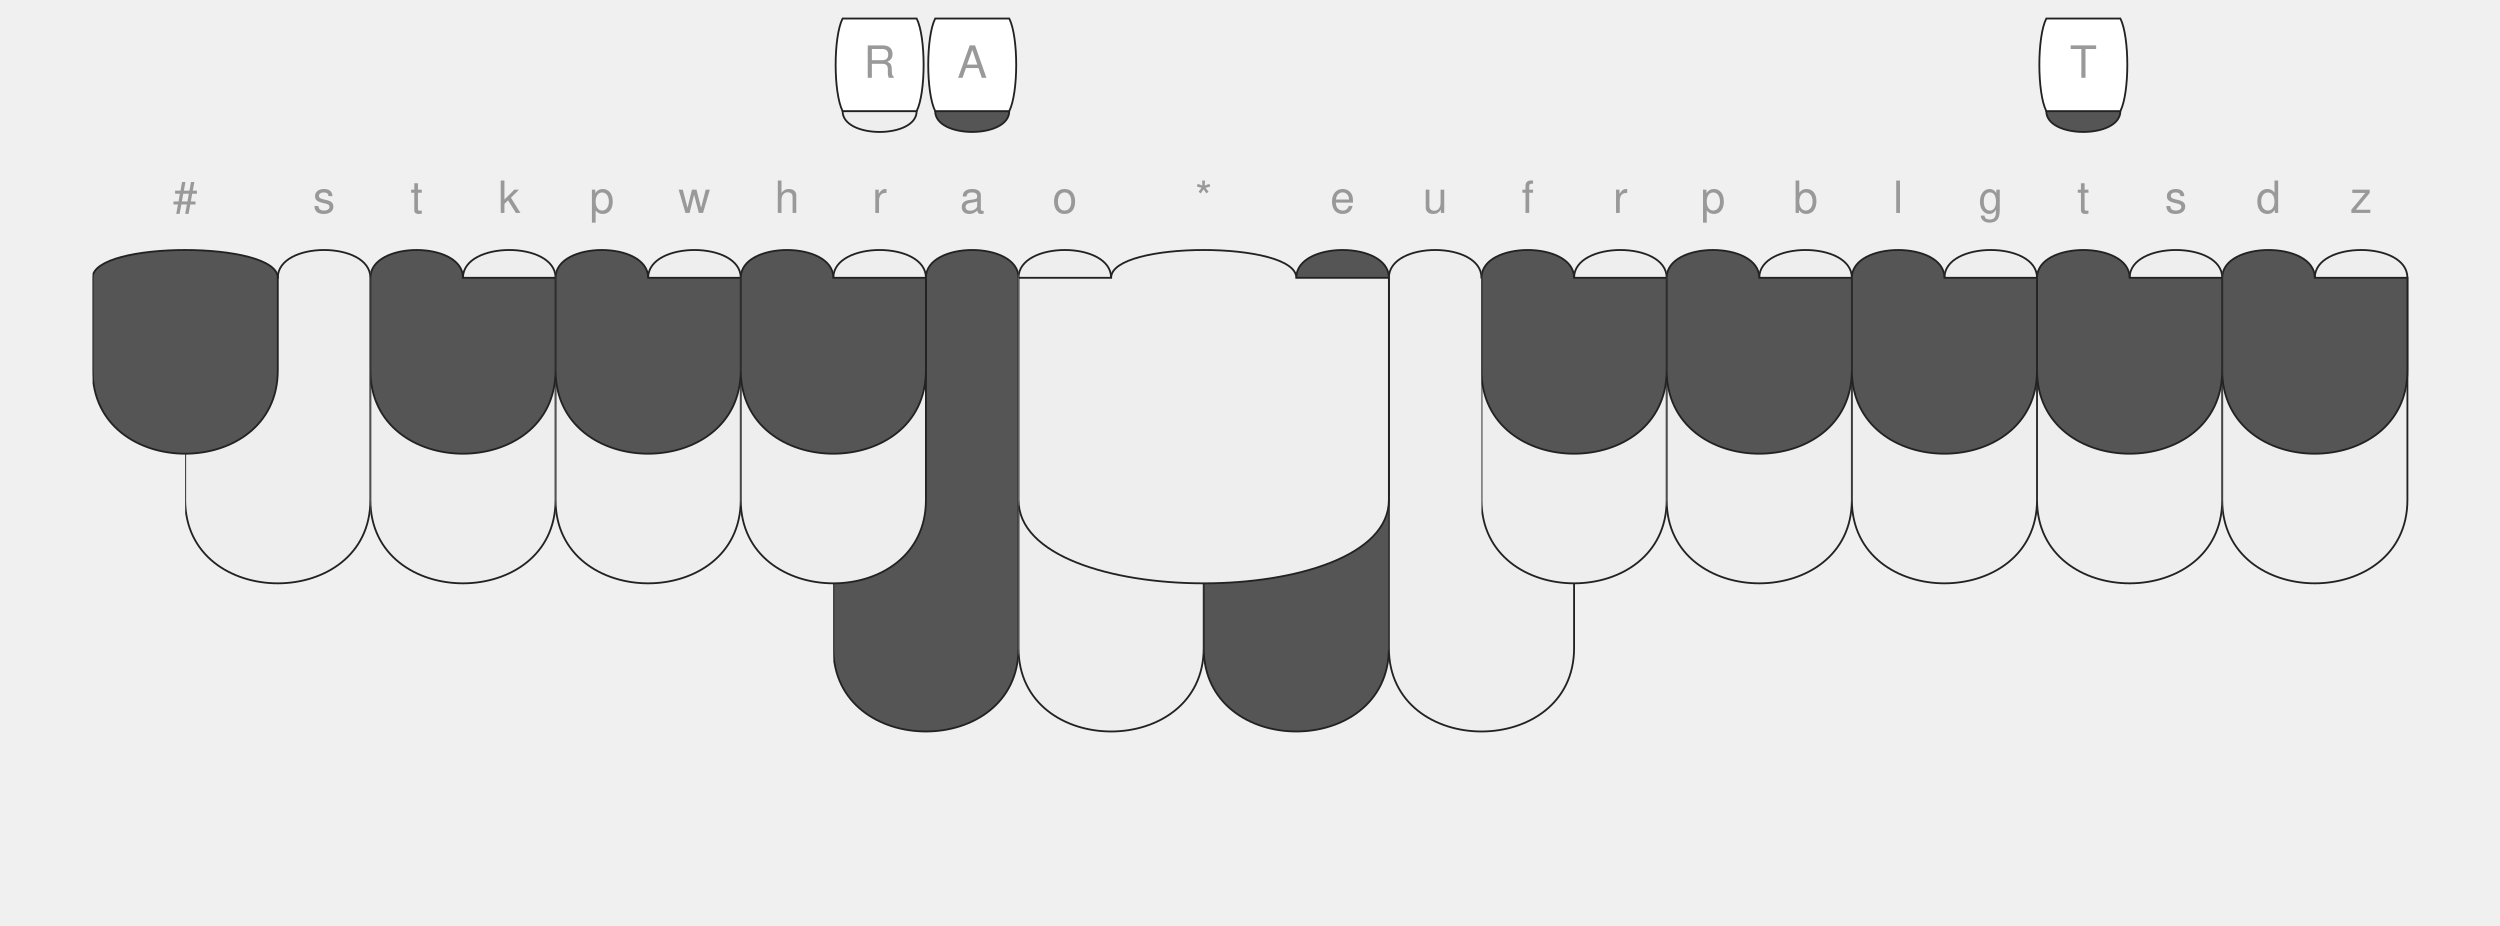
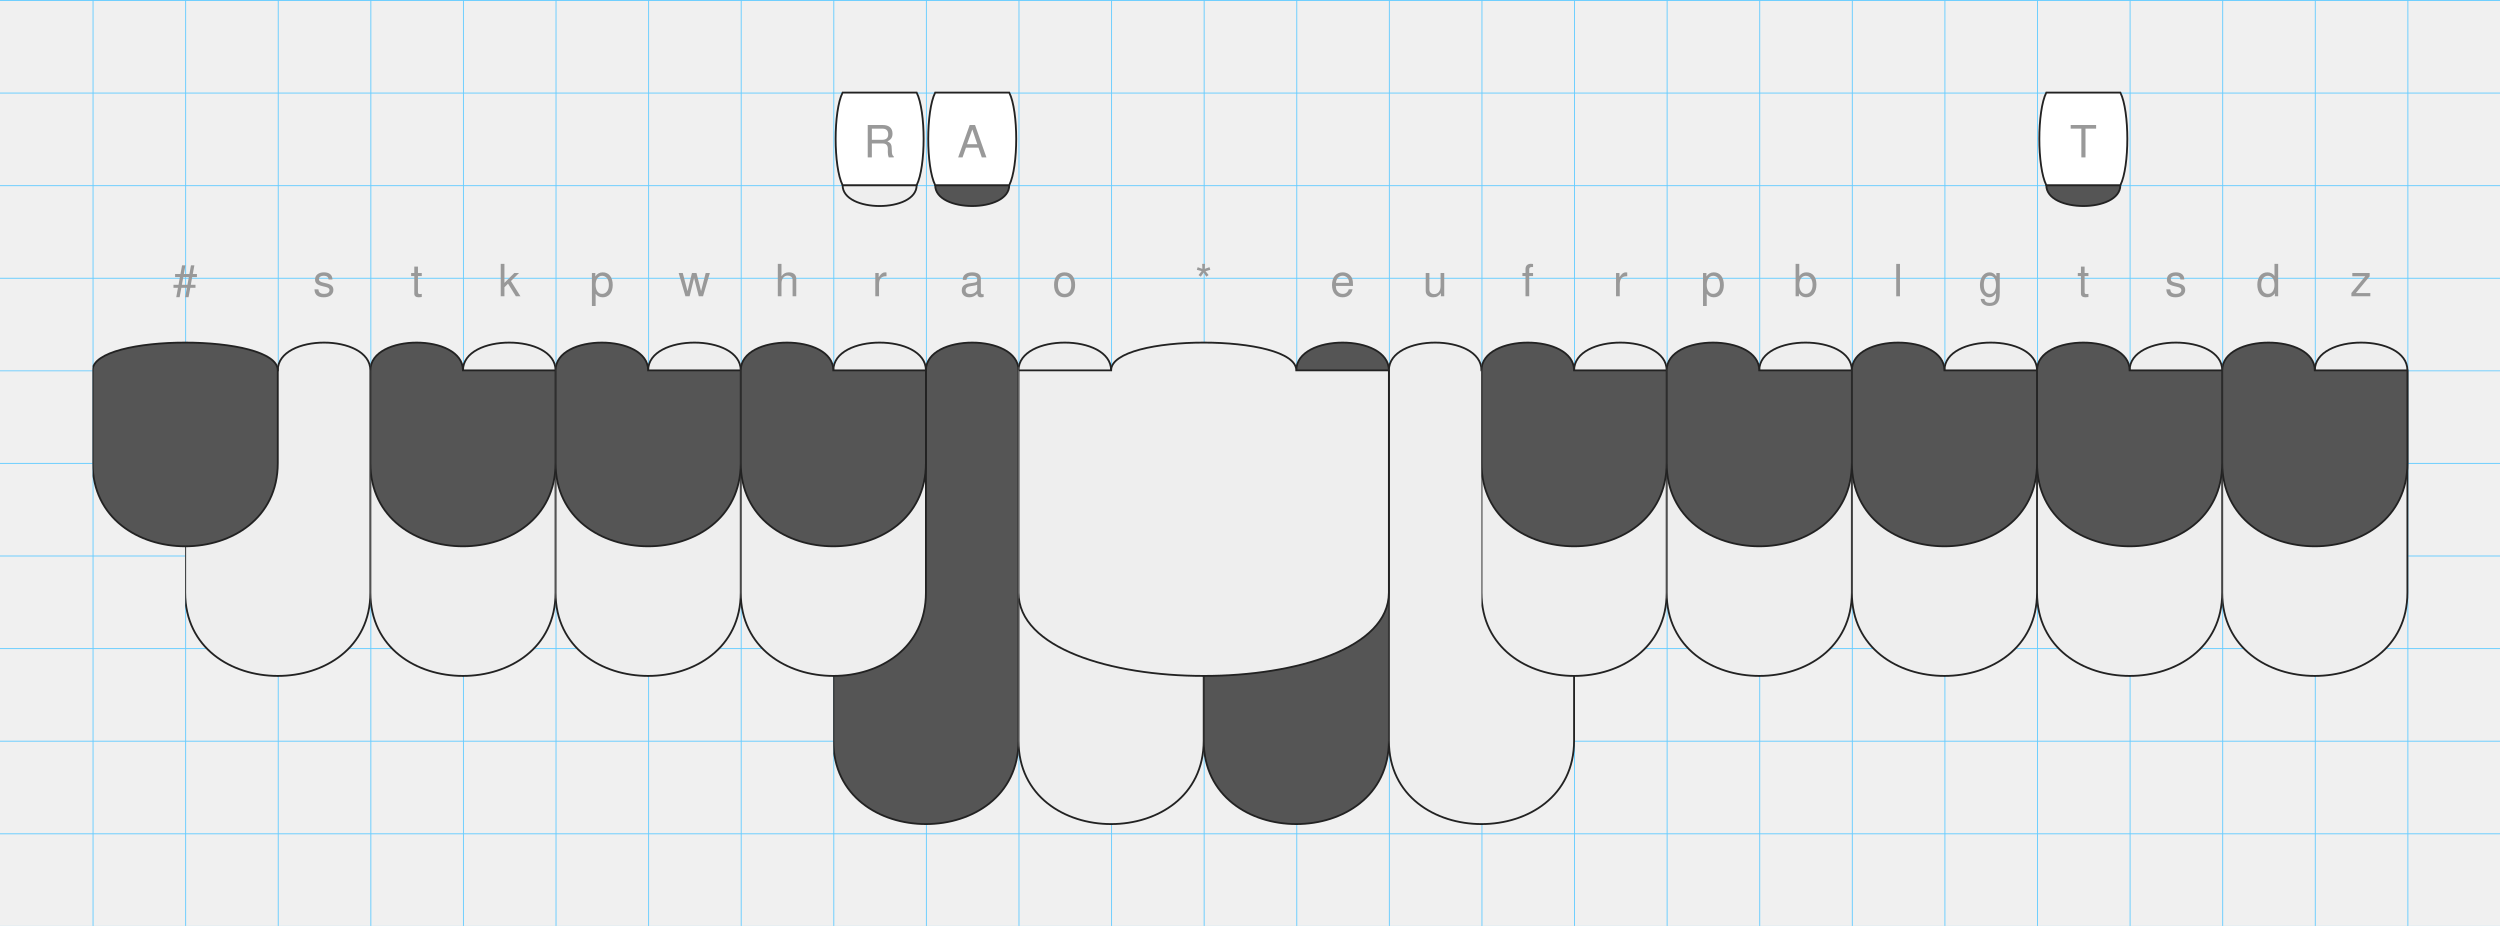
<svg xmlns="http://www.w3.org/2000/svg" xmlns:xlink="http://www.w3.org/1999/xlink" version="1.1" baseProfile="full" viewBox="0 0 1350 500">
  <style type="text/css">
-     .stroked {
+     .rule-line {
+   stroke-width: 1;
+   stroke: #66CCFF;
+ }
+ 
+ .stroked {
  stroke-width: 1;
  stroke: #222;
}

.darkFill {
  fill: #555;
}

.lightFill {
  fill: #eee;
}

.whiteFill {
  fill: #fff;
}

.buttonLabel {
  text-anchor: middle;
  text-transform: capitalize;
  font-family: Helvetica, Arial, sans-serif;
  font-size: 24px;
  fill: #999;
}

svg {
  /* border: 1px dotted white; */
}

  </style>
+   <symbol id="vertical-rule">
+     <path d="M0 0 V 10000" />
+   </symbol>
+   <use xlink:href="#vertical-rule" transform="translate(50)" class="rule-line" />
+   <use xlink:href="#vertical-rule" transform="translate(100)" class="rule-line" />
+   <use xlink:href="#vertical-rule" transform="translate(150)" class="rule-line" />
+   <use xlink:href="#vertical-rule" transform="translate(200)" class="rule-line" />
+   <use xlink:href="#vertical-rule" transform="translate(250)" class="rule-line" />
+   <use xlink:href="#vertical-rule" transform="translate(300)" class="rule-line" />
+   <use xlink:href="#vertical-rule" transform="translate(350)" class="rule-line" />
+   <use xlink:href="#vertical-rule" transform="translate(400)" class="rule-line" />
+   <use xlink:href="#vertical-rule" transform="translate(450)" class="rule-line" />
+   <use xlink:href="#vertical-rule" transform="translate(500)" class="rule-line" />
+   <use xlink:href="#vertical-rule" transform="translate(550)" class="rule-line" />
+   <use xlink:href="#vertical-rule" transform="translate(600)" class="rule-line" />
+   <use xlink:href="#vertical-rule" transform="translate(650)" class="rule-line" />
+   <use xlink:href="#vertical-rule" transform="translate(700)" class="rule-line" />
+   <use xlink:href="#vertical-rule" transform="translate(750)" class="rule-line" />
+   <use xlink:href="#vertical-rule" transform="translate(800)" class="rule-line" />
+   <use xlink:href="#vertical-rule" transform="translate(850)" class="rule-line" />
+   <use xlink:href="#vertical-rule" transform="translate(900)" class="rule-line" />
+   <use xlink:href="#vertical-rule" transform="translate(950)" class="rule-line" />
+   <use xlink:href="#vertical-rule" transform="translate(1000)" class="rule-line" />
+   <use xlink:href="#vertical-rule" transform="translate(1050)" class="rule-line" />
+   <use xlink:href="#vertical-rule" transform="translate(1100)" class="rule-line" />
+   <use xlink:href="#vertical-rule" transform="translate(1150)" class="rule-line" />
+   <use xlink:href="#vertical-rule" transform="translate(1200)" class="rule-line" />
+   <use xlink:href="#vertical-rule" transform="translate(1250)" class="rule-line" />
+   <use xlink:href="#vertical-rule" transform="translate(1300)" class="rule-line" />
+   <symbol id="horizontal-rule">
+     <path d="M0 0 H 10000" />
+   </symbol>
+   <use xlink:href="#horizontal-rule" transform="translate(0 0)" class="rule-line" />
+   <use xlink:href="#horizontal-rule" transform="translate(0 50)" class="rule-line" />
+   <use xlink:href="#horizontal-rule" transform="translate(0 100)" class="rule-line" />
+   <use xlink:href="#horizontal-rule" transform="translate(0 150)" class="rule-line" />
+   <use xlink:href="#horizontal-rule" transform="translate(0 200)" class="rule-line" />
+   <use xlink:href="#horizontal-rule" transform="translate(0 250)" class="rule-line" />
+   <use xlink:href="#horizontal-rule" transform="translate(0 300)" class="rule-line" />
+   <use xlink:href="#horizontal-rule" transform="translate(0 350)" class="rule-line" />
+   <use xlink:href="#horizontal-rule" transform="translate(0 400)" class="rule-line" />
+   <use xlink:href="#horizontal-rule" transform="translate(0 450)" class="rule-line" />
+   <use xlink:href="#horizontal-rule" transform="translate(0 500)" class="rule-line" />
  <symbol id="topRowPath">
    <path d="M 0.0 100 C 0.0 80.0 50.0 80.0 50.0 100 L 100.0 100 L 100.0 150 C 100.0 210.0 0.0 210.0 0.0 150 z" />
  </symbol>
  <symbol id="bottomRowPath">
    <path d="M 0.0 100 L 50.0 100 C 50.0 80.0 100.0 80.0 100.0 100 L 100.0 220 C 100.0 280.0 0.0 280.0 0.0 220 z" />
  </symbol>
  <symbol id="thumbFirstPath">
    <path d="M 0.0 100 L 50.0 100 C 50.0 80.0 100.0 80.0 100.0 100 L 100.0 300 C 100.0 360.0 0.0 360.0 0.0 300 z" />
  </symbol>
  <symbol id="thumbSecondPath">
    <path d="M 0.0 100 C 0.0 80.0 50.0 80.0 50.0 100 L 100.0 100 L 100.0 300 C 100.0 360.0 0.0 360.0 0.0 300 z" />
  </symbol>
  <symbol id="starKeyPath">
    <path d="M 0.0 100 L 50.0 100 C 50.0 80.0 150.0 80.0 150.0 100 L 200.0 100 L 200.0 220 C 200.0 280.0 0.0 280.0 0.0 220 z" />
  </symbol>
  <symbol id="numberKeyPath">
    <path d="M 0.0 100 C 0.0 80.0 100.0 80.0 100.0 100 L 100.0 150 C 100.0 210.0 0.0 210.0 0.0 150 z" />
  </symbol>
  <symbol id="matcher-width-1">
    <path d="M 5.0 100 L 45.0 100 C 45.0 115.0 5.0 115.0 5.0 100 z" />
  </symbol>
  <symbol id="matcher-width-2">
    <path d="M 5.0 100 L 95.0 100 C 95.0 115.0 5.0 115.0 5.0 100 z" />
  </symbol>
  <symbol id="span-width-1">
    <path d="M 5.0 100 L 45.0 100 C 50.0 110 50.0 140 45.0 150 L 5.0 150 C  0 140 0 110 5.0 100 z" />
  </symbol>
  <symbol id="span-width-2">
    <path d="M 5.0 100 L 95.0 100 C 100.0 110 100.0 140 95.0 150 L 5.0 150 C  0 140 0 110 5.0 100 z" />
  </symbol>
  <symbol id="span-width-3">
    <path d="M 5.0 100 L 145.0 100 C 150.0 110 150.0 140 145.0 150 L 5.0 150 C  0 140 0 110 5.0 100 z" />
  </symbol>
  <symbol id="span-width-4">
    <path d="M 5.0 100 L 195.0 100 C 200.0 110 200.0 140 195.0 150 L 5.0 150 C  0 140 0 110 5.0 100 z" />
  </symbol>
  <symbol id="span-width-5">
    <path d="M 5.0 100 L 245.0 100 C 250.0 110 250.0 140 245.0 150 L 5.0 150 C  0 140 0 110 5.0 100 z" />
  </symbol>
  <symbol id="span-width-6">
    <path d="M 5.0 100 L 295.0 100 C 300.0 110 300.0 140 295.0 150 L 5.0 150 C  0 140 0 110 5.0 100 z" />
  </symbol>
  <symbol id="span-width-7">
    <path d="M 5.0 100 L 345.0 100 C 350.0 110 350.0 140 345.0 150 L 5.0 150 C  0 140 0 110 5.0 100 z" />
  </symbol>
  <symbol id="span-width-8">
    <path d="M 5.0 100 L 395.0 100 C 400.0 110 400.0 140 395.0 150 L 5.0 150 C  0 140 0 110 5.0 100 z" />
  </symbol>
  <symbol id="span-width-9">
    <path d="M 5.0 100 L 445.0 100 C 450.0 110 450.0 140 445.0 150 L 5.0 150 C  0 140 0 110 5.0 100 z" />
  </symbol>
  <symbol id="span-width-10">
    <path d="M 5.0 100 L 495.0 100 C 500.0 110 500.0 140 495.0 150 L 5.0 150 C  0 140 0 110 5.0 100 z" />
  </symbol>
  <symbol id="span-width-11">
    <path d="M 5.0 100 L 545.0 100 C 550.0 110 550.0 140 545.0 150 L 5.0 150 C  0 140 0 110 5.0 100 z" />
  </symbol>
  <symbol id="span-width-12">
    <path d="M 5.0 100 L 595.0 100 C 600.0 110 600.0 140 595.0 150 L 5.0 150 C  0 140 0 110 5.0 100 z" />
  </symbol>
  <symbol id="span-width-13">
    <path d="M 5.0 100 L 645.0 100 C 650.0 110 650.0 140 645.0 150 L 5.0 150 C  0 140 0 110 5.0 100 z" />
  </symbol>
  <symbol id="span-width-14">
    <path d="M 5.0 100 L 695.0 100 C 700.0 110 700.0 140 695.0 150 L 5.0 150 C  0 140 0 110 5.0 100 z" />
  </symbol>
  <symbol id="span-width-15">
    <path d="M 5.0 100 L 745.0 100 C 750.0 110 750.0 140 745.0 150 L 5.0 150 C  0 140 0 110 5.0 100 z" />
  </symbol>
-   <g transform="translate(100)">
-     <use xlink:href="#thumbFirstPath" x="350.0" y="50" class="stroked darkFill" />
-     <use xlink:href="#thumbSecondPath" x="450.0" y="50" class="stroked lightFill" />
-     <use xlink:href="#thumbFirstPath" x="550.0" y="50" class="stroked darkFill" />
-     <use xlink:href="#thumbSecondPath" x="650.0" y="50" class="stroked lightFill" />
-     <use xlink:href="#bottomRowPath" x="0" y="50" class="stroked lightFill" />
-     <use xlink:href="#bottomRowPath" x="100" y="50" class="stroked lightFill" />
-     <use xlink:href="#bottomRowPath" x="200" y="50" class="stroked lightFill" />
-     <use xlink:href="#bottomRowPath" x="300" y="50" class="stroked lightFill" />
-     <use xlink:href="#starKeyPath" x="450.0" y="50" class="stroked lightFill" />
-     <use xlink:href="#bottomRowPath" x="700" y="50" class="stroked lightFill" />
-     <use xlink:href="#bottomRowPath" x="800" y="50" class="stroked lightFill" />
-     <use xlink:href="#bottomRowPath" x="900" y="50" class="stroked lightFill" />
-     <use xlink:href="#bottomRowPath" x="1000" y="50" class="stroked lightFill" />
-     <use xlink:href="#bottomRowPath" x="1100" y="50" class="stroked lightFill" />
-     <use xlink:href="#numberKeyPath" x="-50.0" y="50" class="stroked darkFill" />
-     <use xlink:href="#topRowPath" x="100" y="50" class="stroked darkFill" />
-     <use xlink:href="#topRowPath" x="200" y="50" class="stroked darkFill" />
-     <use xlink:href="#topRowPath" x="300" y="50" class="stroked darkFill" />
-     <use xlink:href="#topRowPath" x="700" y="50" class="stroked darkFill" />
-     <use xlink:href="#topRowPath" x="800" y="50" class="stroked darkFill" />
-     <use xlink:href="#topRowPath" x="900" y="50" class="stroked darkFill" />
-     <use xlink:href="#topRowPath" x="1000" y="50" class="stroked darkFill" />
-     <use xlink:href="#topRowPath" x="1100" y="50" class="stroked darkFill" />
-     <text class="buttonLabel" y="115" x="0">
+   <g transform="translate(100 0)">
+     <use xlink:href="#thumbFirstPath" x="350.0" y="100" class="stroked darkFill" />
+     <use xlink:href="#thumbSecondPath" x="450.0" y="100" class="stroked lightFill" />
+     <use xlink:href="#thumbFirstPath" x="550.0" y="100" class="stroked darkFill" />
+     <use xlink:href="#thumbSecondPath" x="650.0" y="100" class="stroked lightFill" />
+     <use xlink:href="#bottomRowPath" x="0" y="100" class="stroked lightFill" />
+     <use xlink:href="#bottomRowPath" x="100" y="100" class="stroked lightFill" />
+     <use xlink:href="#bottomRowPath" x="200" y="100" class="stroked lightFill" />
+     <use xlink:href="#bottomRowPath" x="300" y="100" class="stroked lightFill" />
+     <use xlink:href="#starKeyPath" x="450.0" y="100" class="stroked lightFill" />
+     <use xlink:href="#bottomRowPath" x="700" y="100" class="stroked lightFill" />
+     <use xlink:href="#bottomRowPath" x="800" y="100" class="stroked lightFill" />
+     <use xlink:href="#bottomRowPath" x="900" y="100" class="stroked lightFill" />
+     <use xlink:href="#bottomRowPath" x="1000" y="100" class="stroked lightFill" />
+     <use xlink:href="#bottomRowPath" x="1100" y="100" class="stroked lightFill" />
+     <use xlink:href="#numberKeyPath" x="-50.0" y="100" class="stroked darkFill" />
+     <use xlink:href="#topRowPath" x="100" y="100" class="stroked darkFill" />
+     <use xlink:href="#topRowPath" x="200" y="100" class="stroked darkFill" />
+     <use xlink:href="#topRowPath" x="300" y="100" class="stroked darkFill" />
+     <use xlink:href="#topRowPath" x="700" y="100" class="stroked darkFill" />
+     <use xlink:href="#topRowPath" x="800" y="100" class="stroked darkFill" />
+     <use xlink:href="#topRowPath" x="900" y="100" class="stroked darkFill" />
+     <use xlink:href="#topRowPath" x="1000" y="100" class="stroked darkFill" />
+     <use xlink:href="#topRowPath" x="1100" y="100" class="stroked darkFill" />
+     <text class="buttonLabel" y="160" x="0">
      <tspan>#</tspan>
    </text>
-     <text class="buttonLabel" y="115" x="75">
+     <text class="buttonLabel" y="160" x="75">
      <tspan>s</tspan>
    </text>
-     <text class="buttonLabel" y="115" x="125">
+     <text class="buttonLabel" y="160" x="125">
      <tspan>t</tspan>
    </text>
-     <text class="buttonLabel" y="115" x="175">
+     <text class="buttonLabel" y="160" x="175">
      <tspan>k</tspan>
    </text>
-     <text class="buttonLabel" y="115" x="225">
+     <text class="buttonLabel" y="160" x="225">
      <tspan>p</tspan>
    </text>
-     <text class="buttonLabel" y="115" x="275">
+     <text class="buttonLabel" y="160" x="275">
      <tspan>w</tspan>
    </text>
-     <text class="buttonLabel" y="115" x="325">
+     <text class="buttonLabel" y="160" x="325">
      <tspan>h</tspan>
    </text>
-     <text class="buttonLabel" y="115" x="375">
+     <text class="buttonLabel" y="160" x="375">
      <tspan>r</tspan>
    </text>
-     <text class="buttonLabel" y="115" x="425">
+     <text class="buttonLabel" y="160" x="425">
      <tspan>a</tspan>
    </text>
-     <text class="buttonLabel" y="115" x="475">
+     <text class="buttonLabel" y="160" x="475">
      <tspan>o</tspan>
    </text>
-     <text class="buttonLabel" y="115" x="550">
+     <text class="buttonLabel" y="160" x="550">
      <tspan>*</tspan>
    </text>
-     <text class="buttonLabel" y="115" x="625">
+     <text class="buttonLabel" y="160" x="625">
      <tspan>e</tspan>
    </text>
-     <text class="buttonLabel" y="115" x="675">
+     <text class="buttonLabel" y="160" x="675">
      <tspan>u</tspan>
    </text>
-     <text class="buttonLabel" y="115" x="725">
+     <text class="buttonLabel" y="160" x="725">
      <tspan>f</tspan>
    </text>
-     <text class="buttonLabel" y="115" x="775">
+     <text class="buttonLabel" y="160" x="775">
      <tspan>r</tspan>
    </text>
-     <text class="buttonLabel" y="115" x="825">
+     <text class="buttonLabel" y="160" x="825">
      <tspan>p</tspan>
    </text>
-     <text class="buttonLabel" y="115" x="875">
+     <text class="buttonLabel" y="160" x="875">
      <tspan>b</tspan>
    </text>
-     <text class="buttonLabel" y="115" x="925">
+     <text class="buttonLabel" y="160" x="925">
      <tspan>l</tspan>
    </text>
-     <text class="buttonLabel" y="115" x="975">
+     <text class="buttonLabel" y="160" x="975">
      <tspan>g</tspan>
    </text>
-     <text class="buttonLabel" y="115" x="1025">
+     <text class="buttonLabel" y="160" x="1025">
      <tspan>t</tspan>
    </text>
-     <text class="buttonLabel" y="115" x="1075">
+     <text class="buttonLabel" y="160" x="1075">
      <tspan>s</tspan>
    </text>
-     <text class="buttonLabel" y="115" x="1125">
+     <text class="buttonLabel" y="160" x="1125">
      <tspan>d</tspan>
    </text>
-     <text class="buttonLabel" y="115" x="1175">
+     <text class="buttonLabel" y="160" x="1175">
      <tspan>z</tspan>
    </text>
-     <g>
-       <use xlink:href="#matcher-width-1" x="1000" y="-40" class="stroked darkFill" />
-       <use xlink:href="#span-width-1" x="1000" y="-90" class="stroked whiteFill" />
-       <text class="buttonLabel" x="1025.0" y="42">
-         <tspan>T</tspan>
-       </text>
-     </g>
-     <g>
-       <use xlink:href="#matcher-width-1" x="400" y="-40" class="stroked darkFill" />
-       <use xlink:href="#span-width-1" x="400" y="-90" class="stroked whiteFill" />
-       <text class="buttonLabel" x="425.0" y="42">
-         <tspan>A</tspan>
-       </text>
-     </g>
-     <g>
-       <use xlink:href="#matcher-width-1" x="350" y="-40" class="stroked lightFill" />
-       <use xlink:href="#span-width-1" x="350" y="-90" class="stroked whiteFill" />
-       <text class="buttonLabel" x="375.0" y="42">
-         <tspan>R</tspan>
-       </text>
+     <g class="definition-chord" transform="translate(0 0)">
+       <g class="chord-brick">
+         <use xlink:href="#matcher-width-1" x="1000" y="0" class="stroked darkFill" />
+         <use xlink:href="#span-width-1" x="1000" y="-50" class="stroked whiteFill" />
+         <text class="buttonLabel" x="1025.0" y="85">
+           <tspan>T</tspan>
+         </text>
+       </g>
+       <g class="chord-brick">
+         <use xlink:href="#matcher-width-1" x="400" y="0" class="stroked darkFill" />
+         <use xlink:href="#span-width-1" x="400" y="-50" class="stroked whiteFill" />
+         <text class="buttonLabel" x="425.0" y="85">
+           <tspan>A</tspan>
+         </text>
+       </g>
+       <g class="chord-brick">
+         <use xlink:href="#matcher-width-1" x="350" y="0" class="stroked lightFill" />
+         <use xlink:href="#span-width-1" x="350" y="-50" class="stroked whiteFill" />
+         <text class="buttonLabel" x="375.0" y="85">
+           <tspan>R</tspan>
+         </text>
+       </g>
    </g>
  </g>
</svg>
